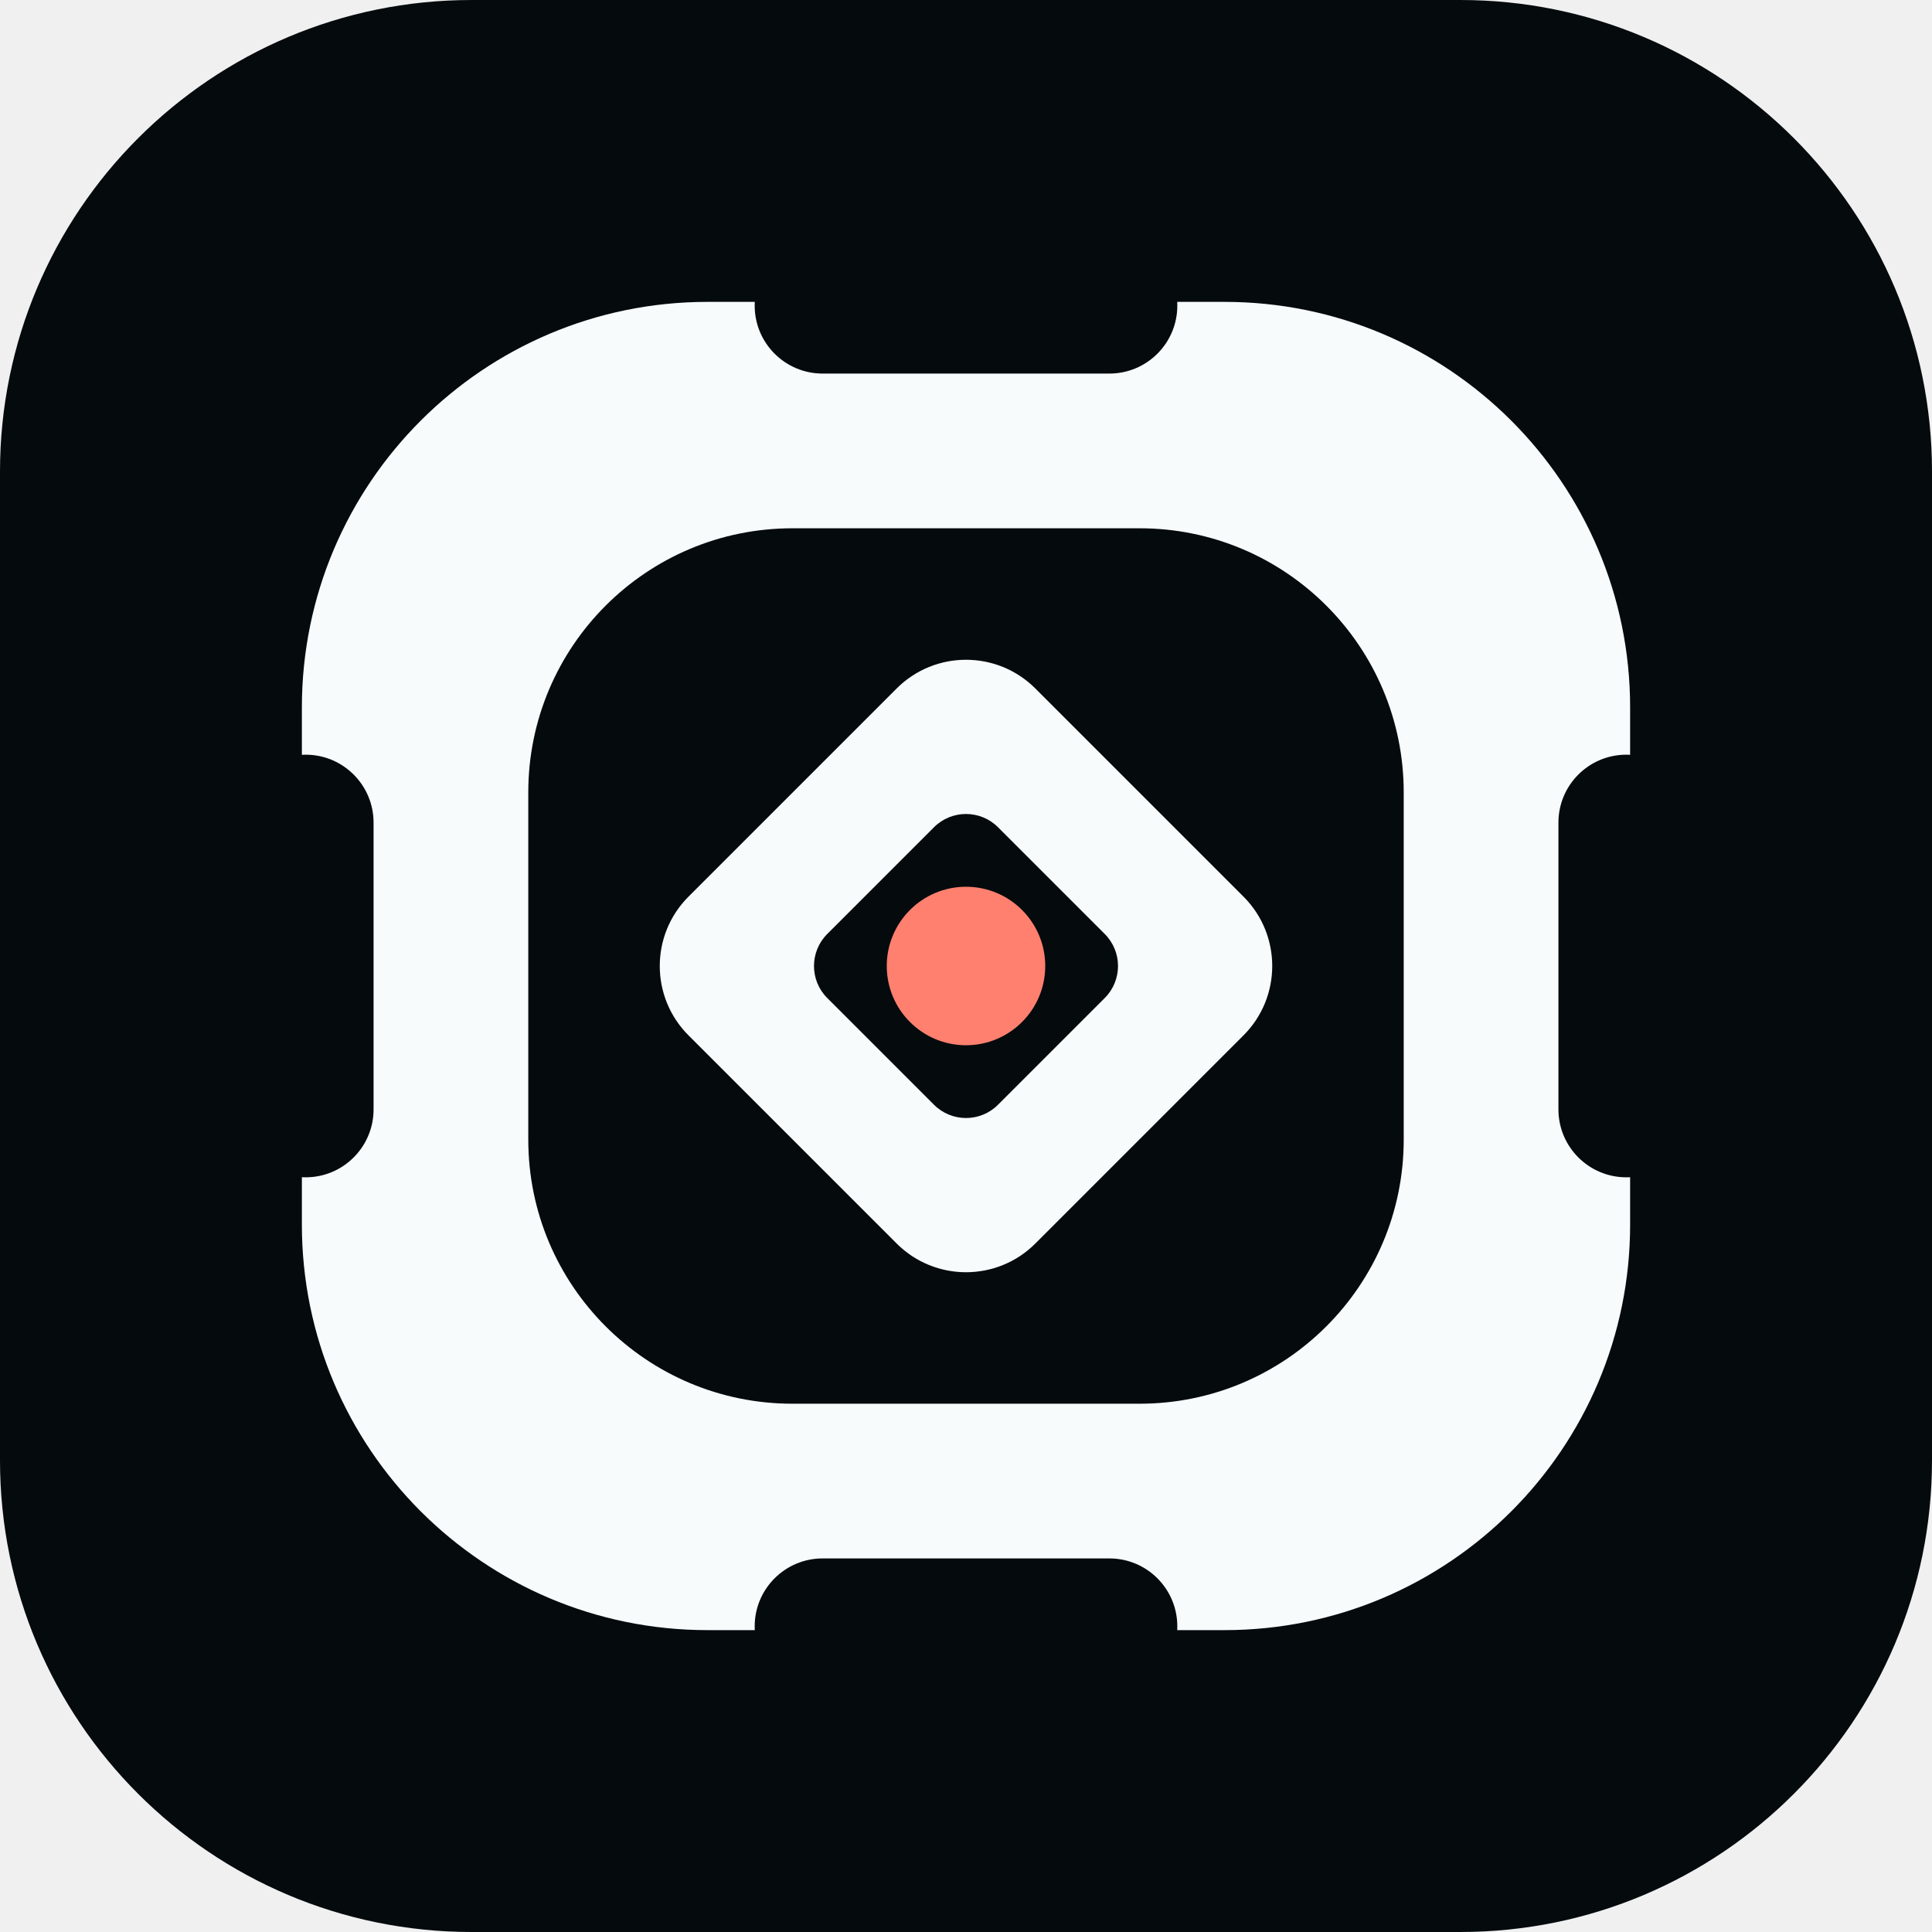
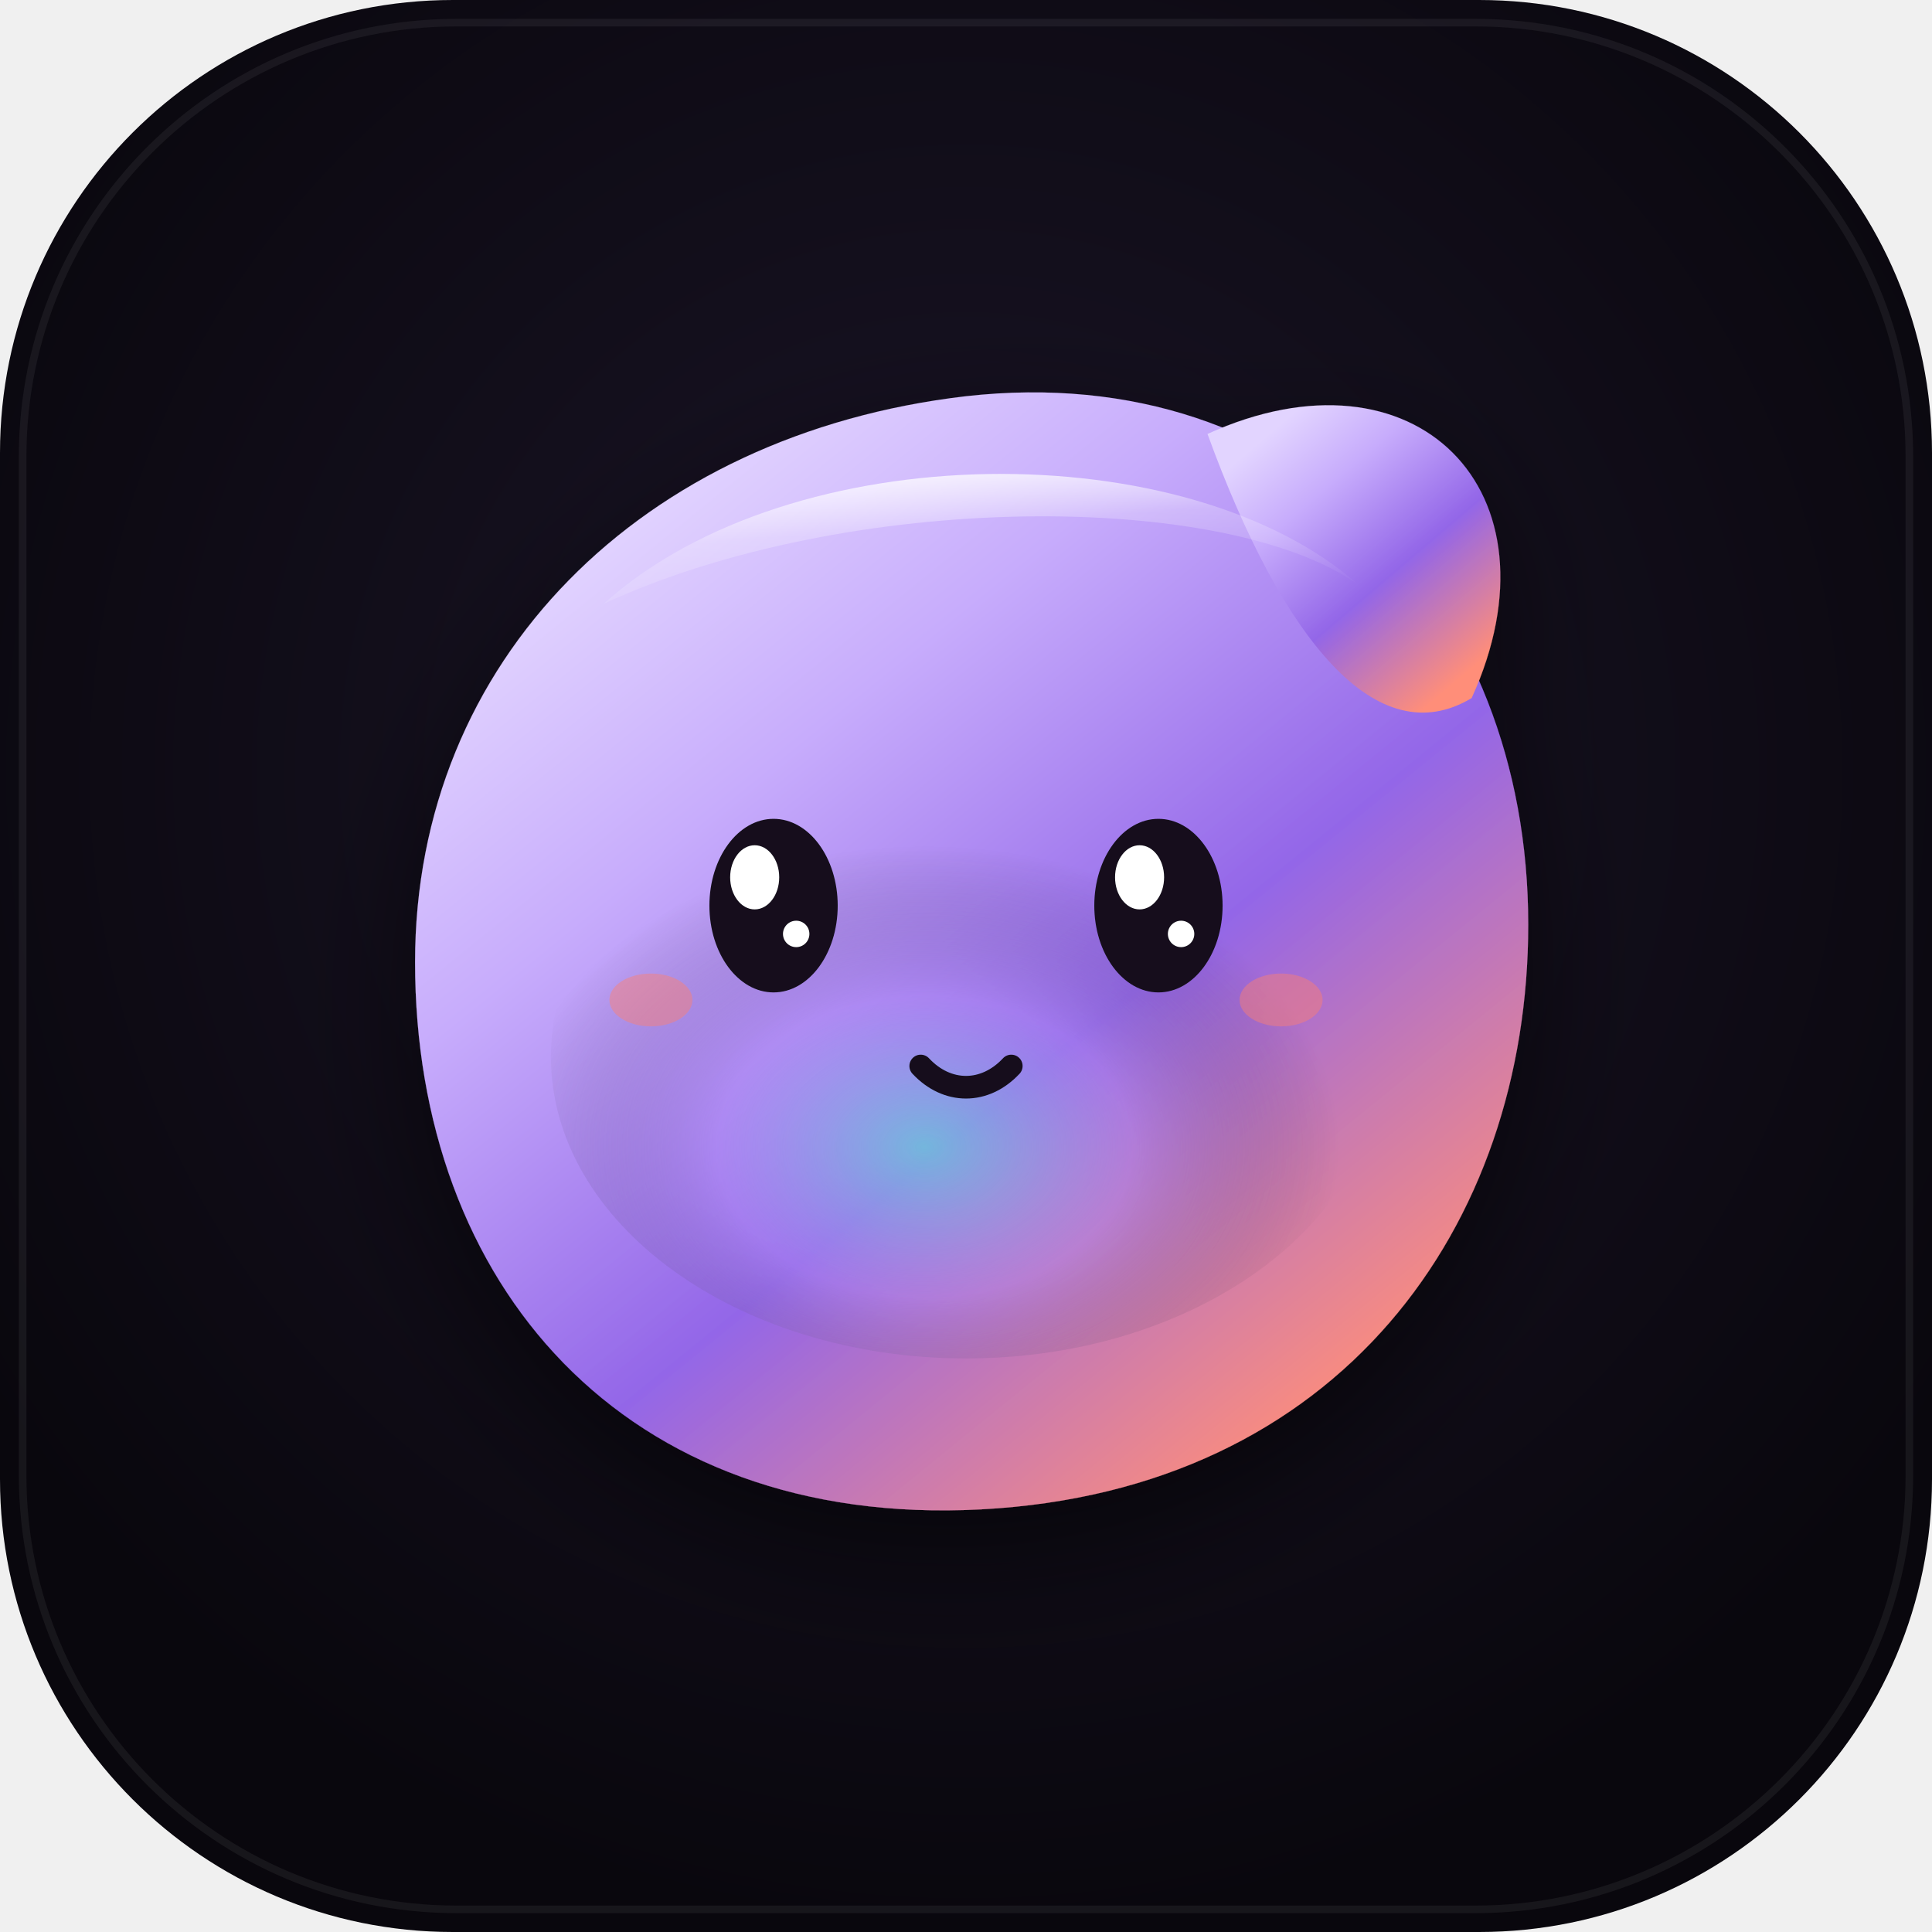
<svg xmlns="http://www.w3.org/2000/svg" width="1024" height="1024" viewBox="0 0 1024 1024">
-   <rect width="1024" height="1024" rx="250" fill="#050A0D" />
-   <rect x="160" y="160" width="704" height="704" rx="215" fill="#F7FBFC" />
-   <rect x="280" y="280" width="464" height="464" rx="140" fill="#050A0D" />
-   <rect x="400" y="126" width="224" height="72" rx="36" fill="#050A0D" />
-   <rect x="400" y="826" width="224" height="72" rx="36" fill="#050A0D" />
-   <rect x="126" y="400" width="72" height="224" rx="36" fill="#050A0D" />
-   <rect x="826" y="400" width="72" height="224" rx="36" fill="#050A0D" />
-   <g transform="rotate(45 512 512)">
-     <rect x="382" y="382" width="260" height="260" rx="52" fill="#F7FBFC" />
-     <rect x="448" y="448" width="128" height="128" rx="24" fill="#050A0D" />
+   <defs>
+     <radialGradient id="bgGrad" cx="50%" cy="40%" r="60%">
+       <stop offset="0%" stop-color="#1B1528" />
+       <stop offset="100%" stop-color="#09070D" />
+     </radialGradient>
+     <linearGradient id="spriteBody" x1="20%" y1="10%" x2="85%" y2="90%">
+       <stop offset="0%" stop-color="#E2D4FF" />
+       <stop offset="25%" stop-color="#C7ACFC" />
+       <stop offset="60%" stop-color="#9366E8" />
+       <stop offset="100%" stop-color="#FF8E79" />
+     </linearGradient>
+     <linearGradient id="specularGlow" x1="30%" y1="0%" x2="70%" y2="100%">
+       <stop offset="0%" stop-color="#FFFFFF" stop-opacity="0.85" />
+       <stop offset="40%" stop-color="#FFFFFF" stop-opacity="0.25" />
+       <stop offset="100%" stop-color="#FFFFFF" stop-opacity="0.0" />
+     </linearGradient>
+     <radialGradient id="coreGlow" cx="45%" cy="65%" r="50%">
+       <stop offset="0%" stop-color="#5EEAD4" stop-opacity="0.6" />
+       <stop offset="50%" stop-color="#B898F8" stop-opacity="0.3" />
+       <stop offset="100%" stop-color="#000000" stop-opacity="0.0" />
+     </radialGradient>
+     <filter id="softShadow" x="-20%" y="-20%" width="140%" height="140%">
+       <feDropShadow dx="0" dy="24" stdDeviation="32" flood-color="#000000" flood-opacity="0.55" />
+     </filter>
+   </defs>
+   <rect width="1024" height="1024" rx="240" fill="url(#bgGrad)" />
+   <rect x="12" y="12" width="1000" height="1000" rx="230" fill="none" stroke="#FFFFFF" stroke-opacity="0.06" stroke-width="4" />
+   <g filter="url(#softShadow)">
+     <path d="M 512 210               C 690 190, 810 320, 810 490               C 810 650, 710 790, 520 800               C 330 810, 220 680, 220 510               C 220 350, 340 230, 512 210 Z" fill="url(#spriteBody)" />
+     <path d="M 640 230               C 750 180, 830 260, 780 370               C 730 400, 680 340, 640 230 Z" fill="url(#spriteBody)" />
+     <ellipse cx="512" cy="560" rx="220" ry="160" fill="url(#coreGlow)" />
+     <path d="M 320 320               C 420 230, 630 230, 720 310               C 650 260, 450 260, 320 320 Z" fill="url(#specularGlow)" />
+     <ellipse cx="410" cy="480" rx="34" ry="46" fill="#13101A" />
+     <ellipse cx="400" cy="465" rx="13" ry="17" fill="#FFFFFF" />
+     <circle cx="422" cy="495" r="7" fill="#FFFFFF" />
+     <ellipse cx="614" cy="480" rx="34" ry="46" fill="#13101A" />
+     <ellipse cx="604" cy="465" rx="13" ry="17" fill="#FFFFFF" />
+     <circle cx="626" cy="495" r="7" fill="#FFFFFF" />
+     <path d="M 488 565 C 502 580, 522 580, 536 565" stroke="#13101A" stroke-width="12" stroke-linecap="round" fill="none" />
+     <ellipse cx="345" cy="530" rx="22" ry="14" fill="#FF806F" fill-opacity="0.45" />
+     <ellipse cx="679" cy="530" rx="22" ry="14" fill="#FF806F" fill-opacity="0.45" />
  </g>
-   <circle cx="512" cy="512" r="42" fill="#FF806F" />
</svg>
